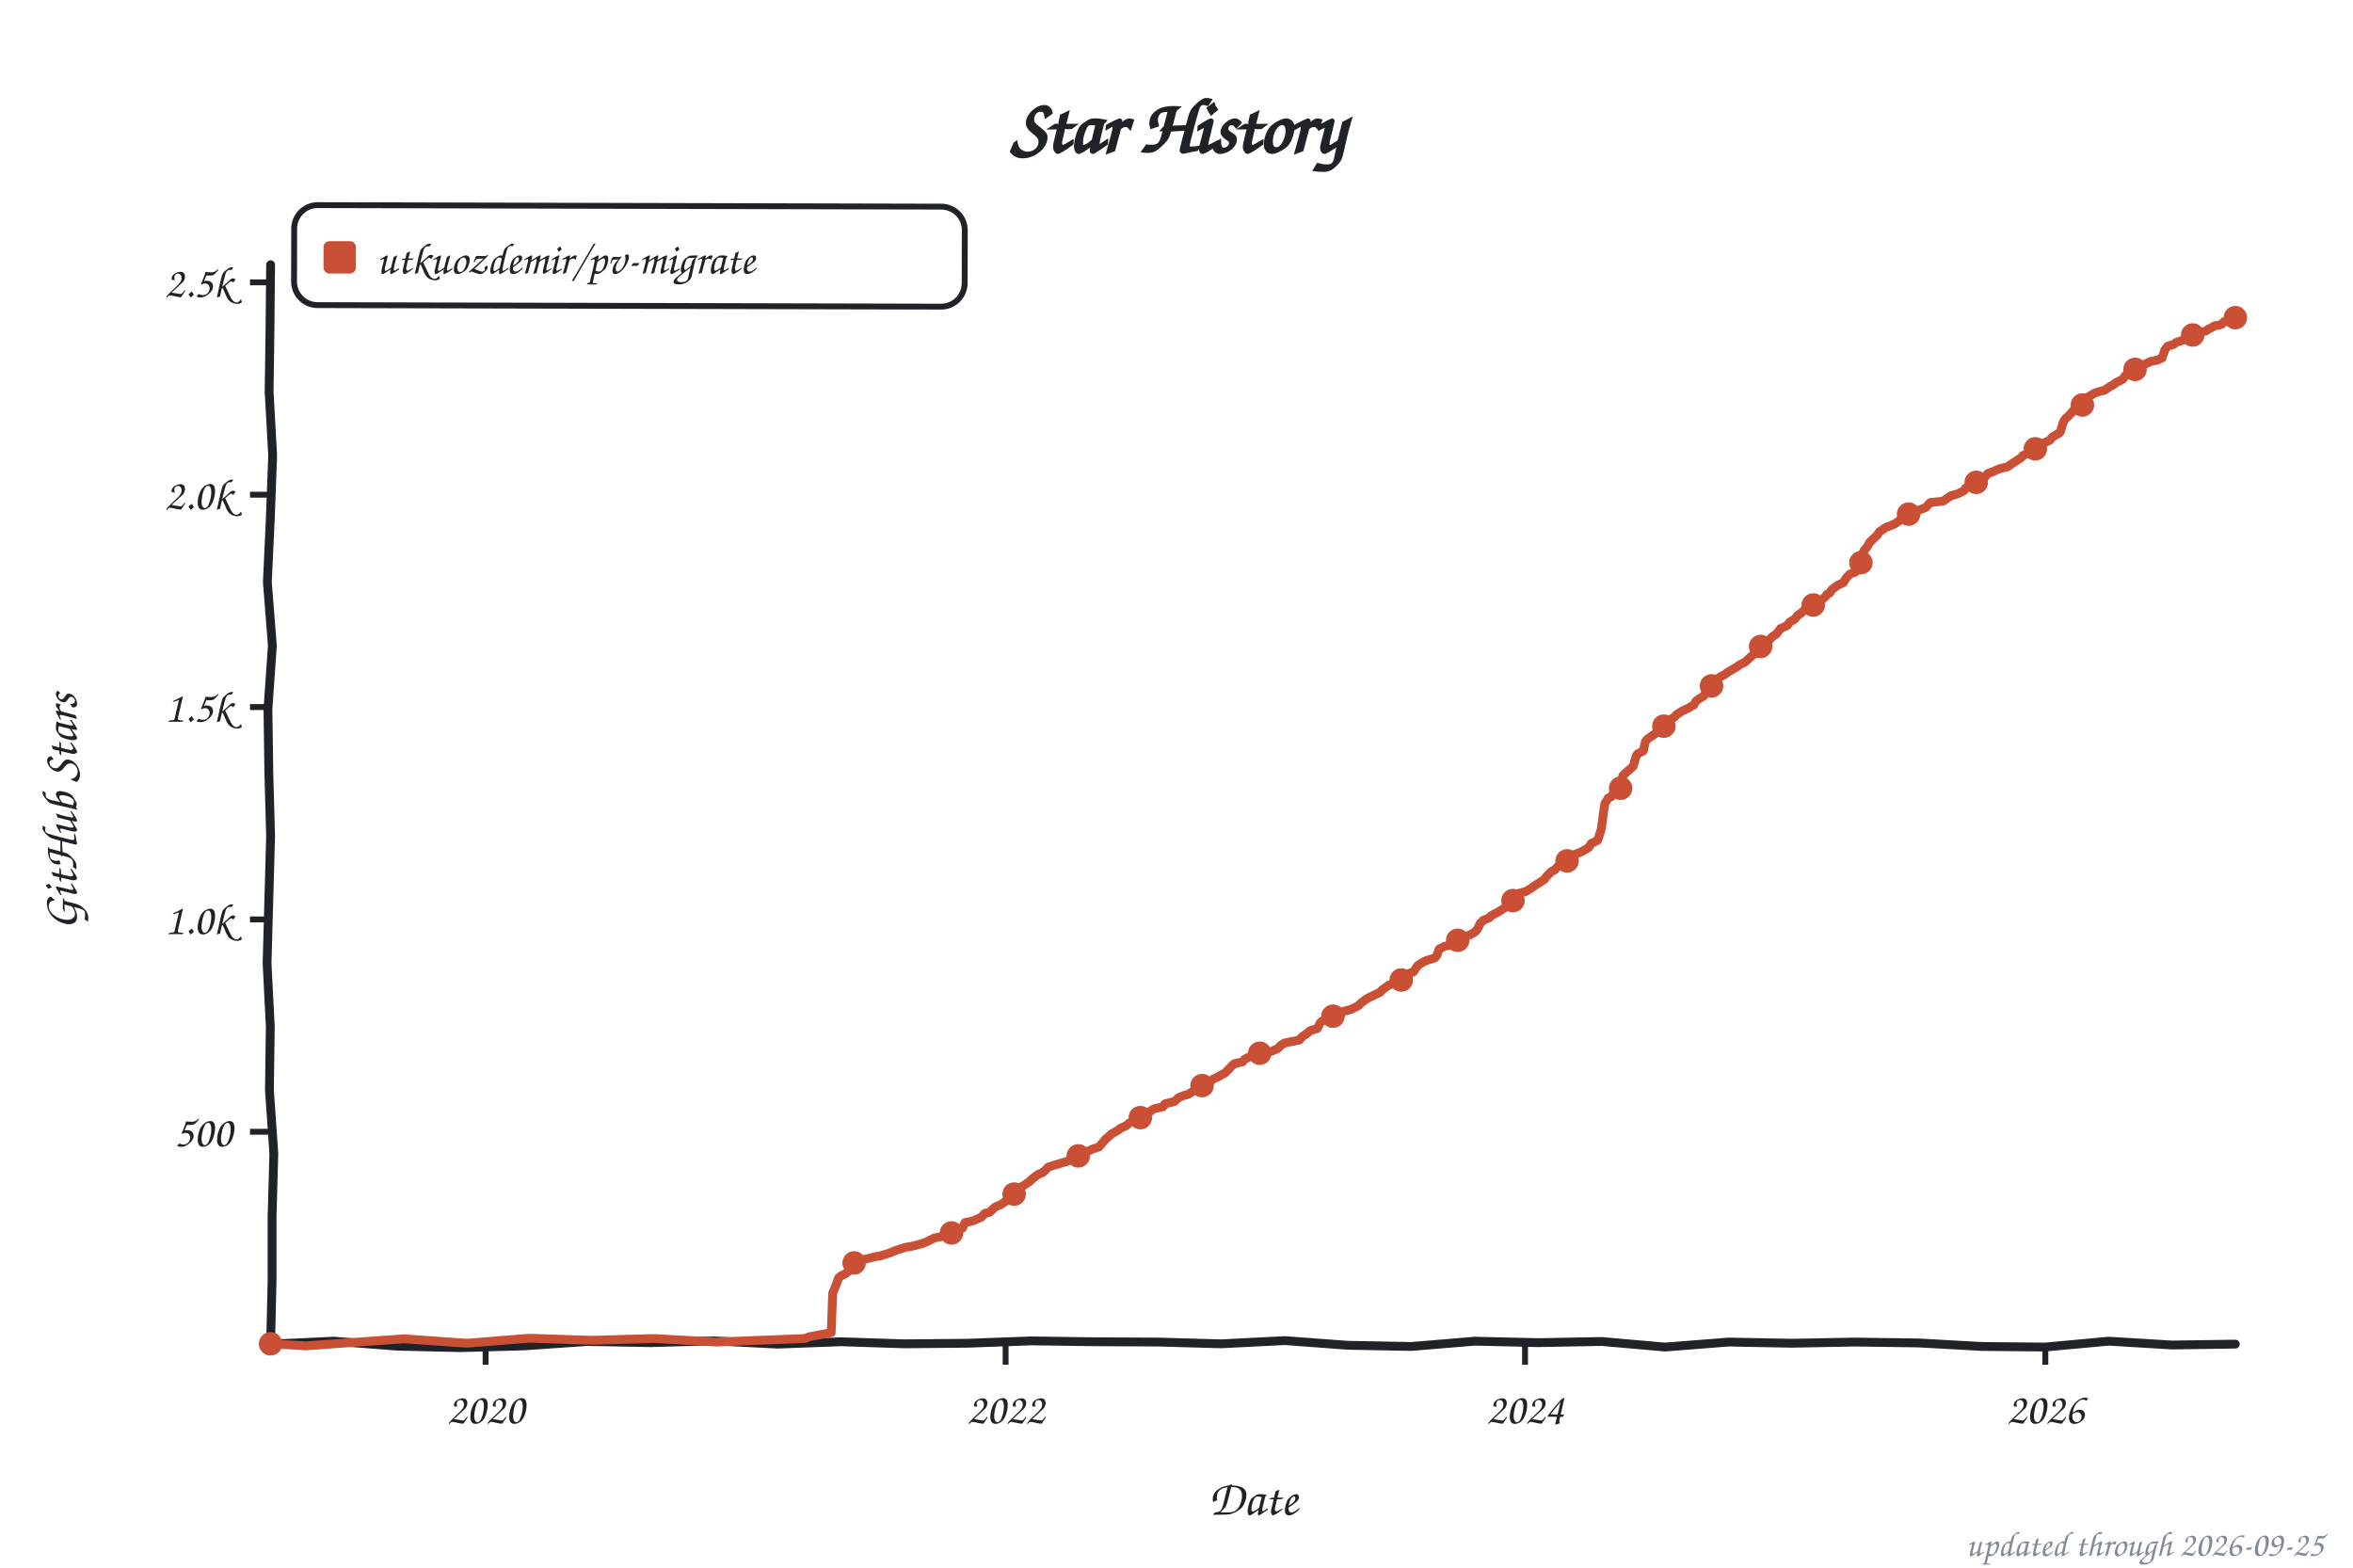
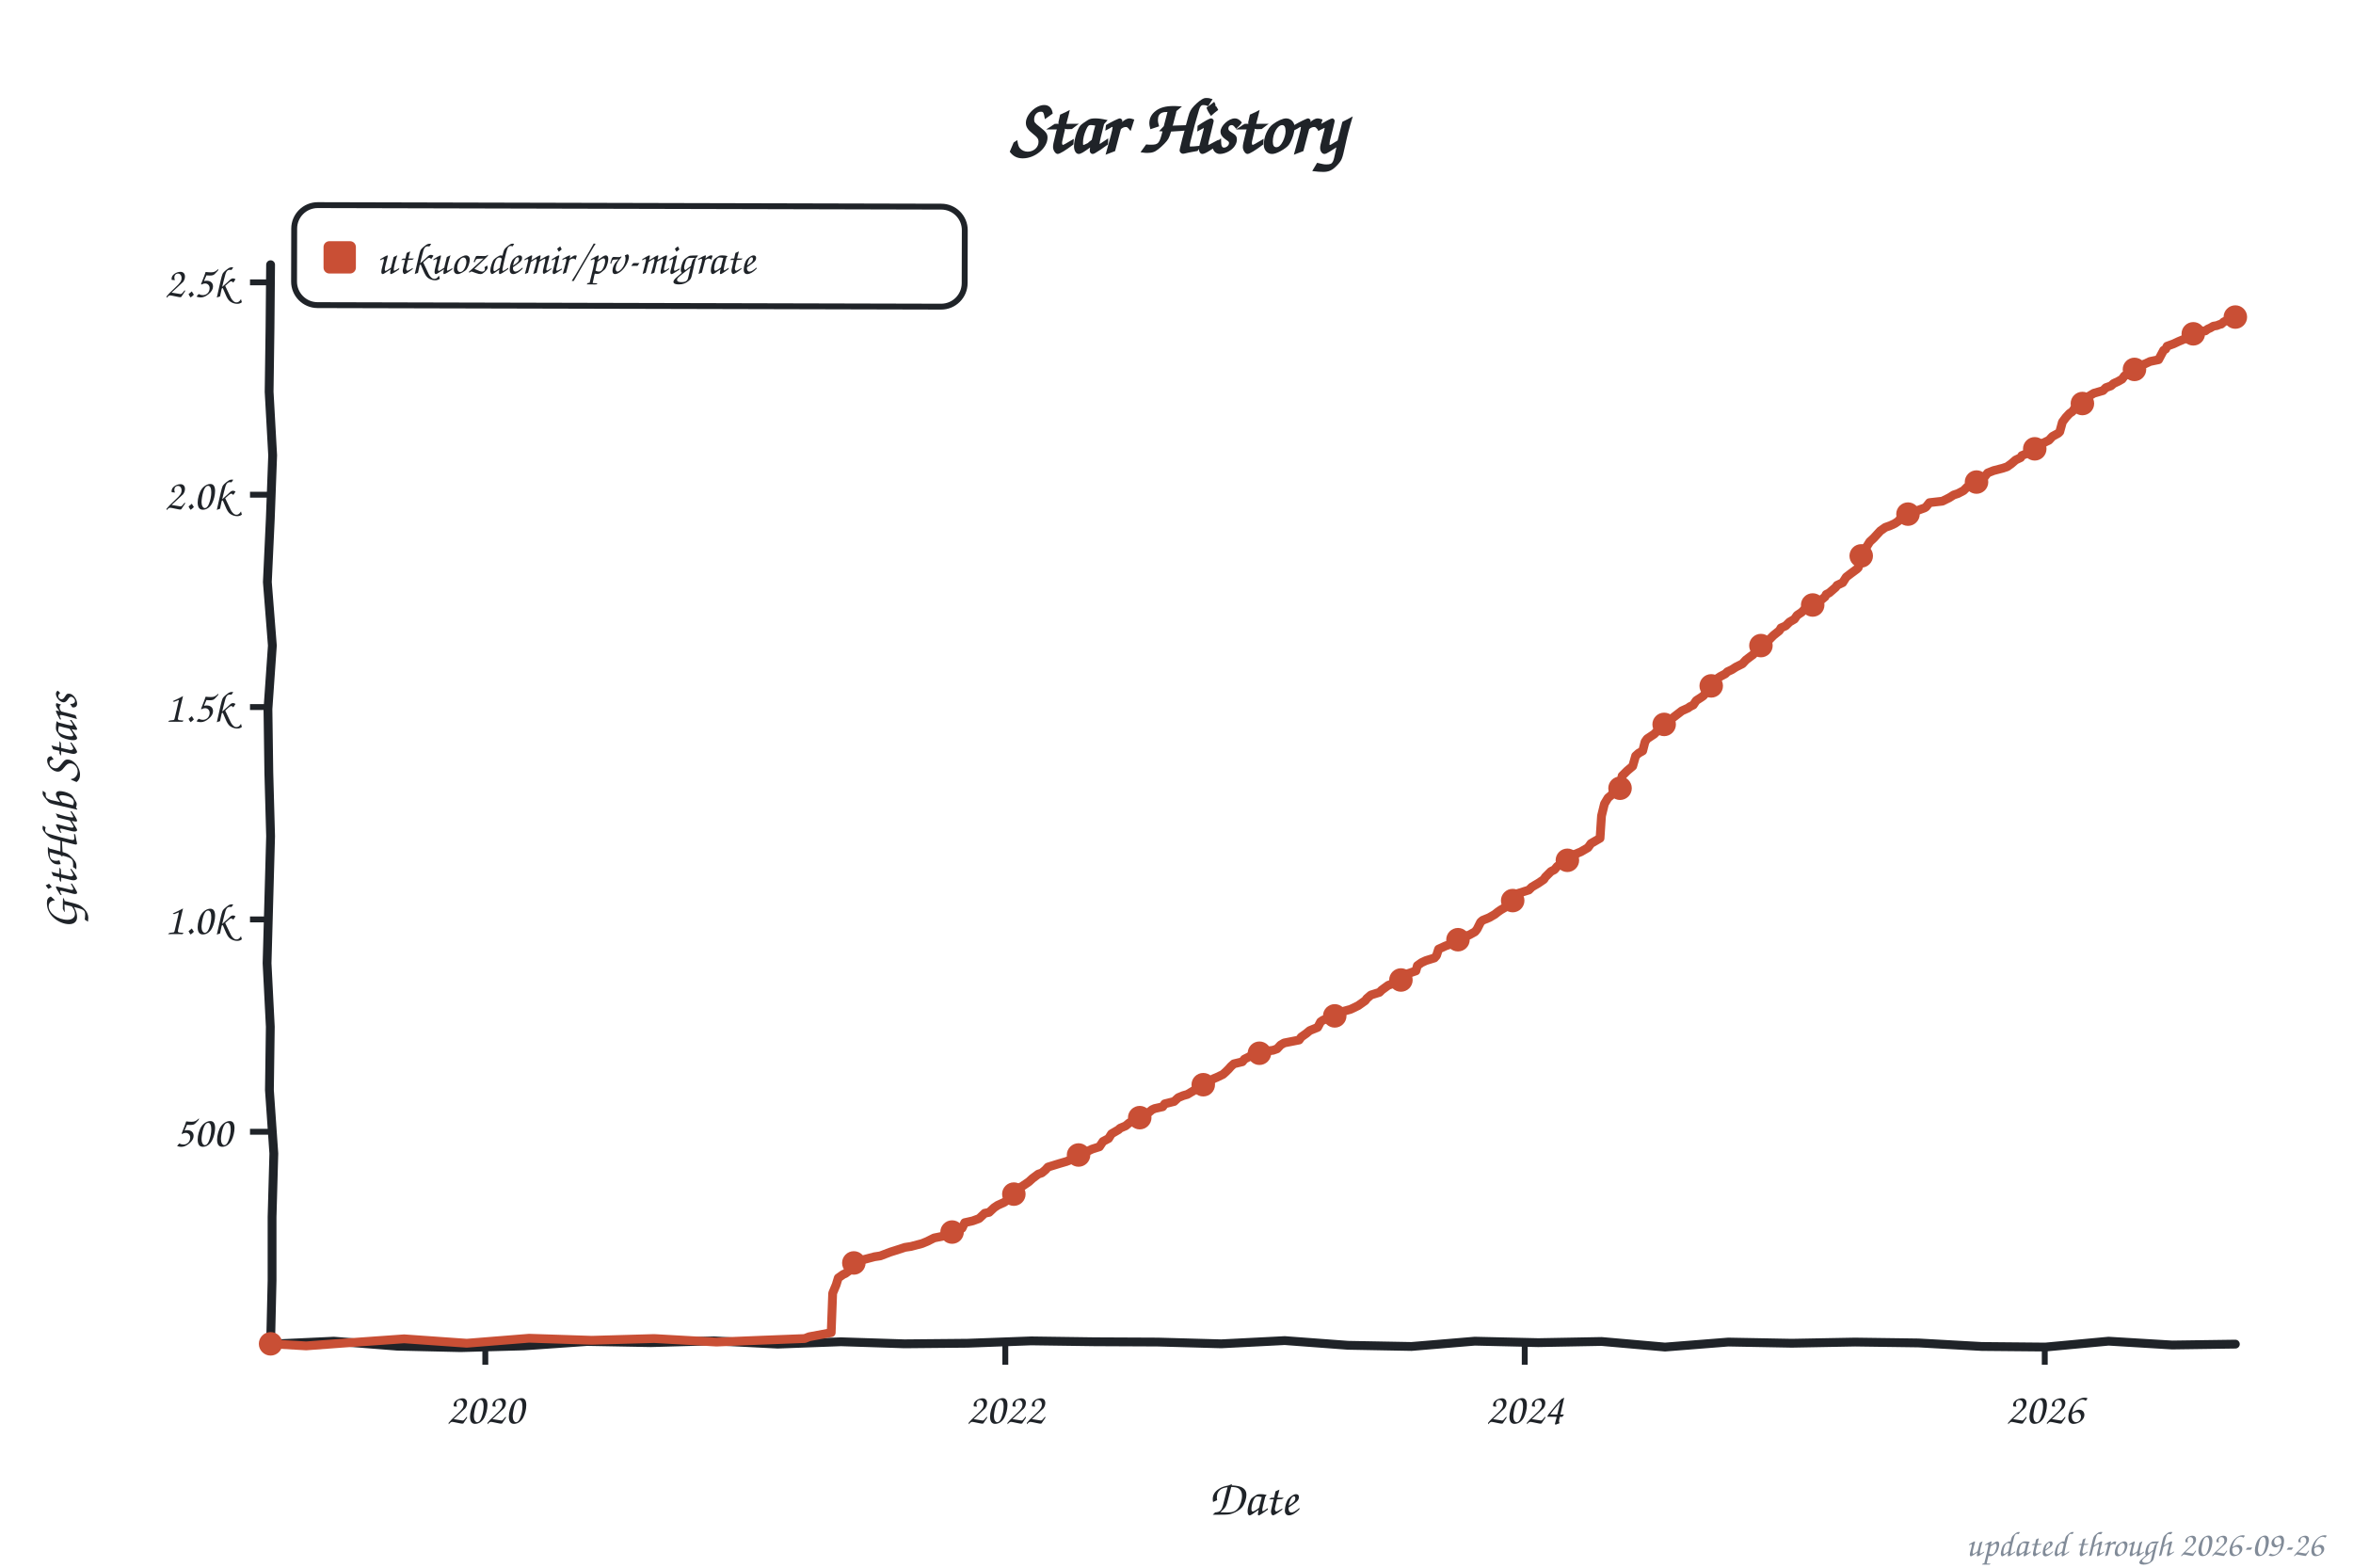
<svg xmlns="http://www.w3.org/2000/svg" width="800" height="533" viewBox="0 0 800 533" role="img" aria-label="Star history of utkuozdemir/pv-migrate">
  <style>text{font-family:"Comic Sans MS","Chalkboard SE","Comic Neue","Marker Felt",cursive}</style>
  <text x="400" y="52" font-size="26" font-weight="bold" text-anchor="middle" fill="#1f2328">Star History</text>
  <rect x="100" y="70" width="228" height="34" rx="8" fill="none" stroke="#1f2328" stroke-width="2" transform="rotate(0.14 214 87)" />
  <rect x="110" y="82" width="11" height="11" rx="2" fill="#c94f35" />
  <text x="128" y="93" font-size="15" fill="#1f2328" textLength="189" lengthAdjust="spacingAndGlyphs">utkuozdemir/pv-migrate</text>
  <line x1="85" y1="384.8" x2="92" y2="384.8" stroke="#1f2328" stroke-width="2" />
  <text x="79" y="389.8" font-size="15" text-anchor="end" fill="#1f2328">500</text>
  <line x1="85" y1="312.6" x2="92" y2="312.6" stroke="#1f2328" stroke-width="2" />
  <text x="79" y="317.6" font-size="15" text-anchor="end" fill="#1f2328">1.0k</text>
  <line x1="85" y1="240.4" x2="92" y2="240.4" stroke="#1f2328" stroke-width="2" />
  <text x="79" y="245.4" font-size="15" text-anchor="end" fill="#1f2328">1.5k</text>
  <line x1="85" y1="168.2" x2="92" y2="168.2" stroke="#1f2328" stroke-width="2" />
  <text x="79" y="173.2" font-size="15" text-anchor="end" fill="#1f2328">2.0k</text>
  <line x1="85" y1="96.0" x2="92" y2="96.0" stroke="#1f2328" stroke-width="2" />
  <text x="79" y="101.0" font-size="15" text-anchor="end" fill="#1f2328">2.5k</text>
-   <line x1="165.1" y1="457" x2="165.1" y2="464" stroke="#1f2328" stroke-width="2" />
-   <text x="165.1" y="484" font-size="15" text-anchor="middle" fill="#1f2328">2020</text>
-   <line x1="341.9" y1="457" x2="341.9" y2="464" stroke="#1f2328" stroke-width="2" />
-   <text x="341.9" y="484" font-size="15" text-anchor="middle" fill="#1f2328">2022</text>
-   <line x1="518.5" y1="457" x2="518.5" y2="464" stroke="#1f2328" stroke-width="2" />
-   <text x="518.5" y="484" font-size="15" text-anchor="middle" fill="#1f2328">2024</text>
-   <line x1="695.4" y1="457" x2="695.4" y2="464" stroke="#1f2328" stroke-width="2" />
-   <text x="695.4" y="484" font-size="15" text-anchor="middle" fill="#1f2328">2026</text>
+   <line x1="165.0" y1="457" x2="165.0" y2="464" stroke="#1f2328" stroke-width="2" />
+   <text x="165.0" y="484" font-size="15" text-anchor="middle" fill="#1f2328">2020</text>
+   <line x1="341.8" y1="457" x2="341.8" y2="464" stroke="#1f2328" stroke-width="2" />
+   <text x="341.8" y="484" font-size="15" text-anchor="middle" fill="#1f2328">2022</text>
+   <line x1="518.4" y1="457" x2="518.4" y2="464" stroke="#1f2328" stroke-width="2" />
+   <text x="518.4" y="484" font-size="15" text-anchor="middle" fill="#1f2328">2024</text>
+   <line x1="695.2" y1="457" x2="695.2" y2="464" stroke="#1f2328" stroke-width="2" />
+   <text x="695.2" y="484" font-size="15" text-anchor="middle" fill="#1f2328">2026</text>
  <text x="426" y="515" font-size="17" text-anchor="middle" fill="#1f2328">Date</text>
  <text x="26" y="276" font-size="17" text-anchor="middle" fill="#1f2328" transform="rotate(-90 26 276)">GitHub Stars</text>
  <path d="M 92.0,90.0 L 91.8,111.6 L 91.5,133.2 L 92.7,154.8 L 91.9,176.4 L 90.9,197.9 L 92.6,219.5 L 91.1,241.1 L 91.4,262.7 L 92.0,284.3 L 91.4,305.9 L 90.8,327.5 L 91.9,349.1 L 91.6,370.6 L 93.1,392.2 L 92.5,413.8 L 92.5,435.4 L 92.0,457.0 L 113.5,456.0 L 135.1,457.7 L 156.6,458.2 L 178.2,457.6 L 199.7,456.1 L 221.3,456.5 L 242.8,455.9 L 264.4,457.0 L 285.9,456.2 L 307.5,456.9 L 329.0,456.7 L 350.6,455.9 L 372.1,456.2 L 393.7,456.3 L 415.2,456.9 L 436.8,455.8 L 458.3,457.4 L 479.9,457.8 L 501.4,456.0 L 523.0,456.5 L 544.5,456.1 L 566.1,458.0 L 587.6,456.3 L 609.2,456.7 L 630.7,456.3 L 652.3,456.6 L 673.8,457.8 L 695.4,458.0 L 716.9,456.0 L 738.5,457.3 L 760.0,457.0" fill="none" stroke="#1f2328" stroke-width="3" stroke-linecap="round" stroke-linejoin="round" />
-   <path d="M 92.0,456.9 L 104.1,457.6 L 116.2,456.7 L 137.4,455.2 L 158.7,456.7 L 179.9,455.0 L 201.2,455.7 L 222.4,455.1 L 243.7,456.3 L 258.2,455.7 L 273.7,455.1 L 275.1,454.5 L 282.6,453.1 L 283.1,439.7 L 284.3,436.8 L 285.1,434.5 L 285.8,433.9 L 287.5,433.0 L 288.9,431.9 L 289.7,429.7 L 291.6,429.1 L 293.5,428.3 L 297.4,427.3 L 299.3,427.0 L 302.5,426.0 L 304.4,425.2 L 307.8,424.1 L 309.7,423.8 L 313.6,422.8 L 315.3,422.1 L 317.7,420.9 L 322.1,420.0 L 323.8,418.9 L 325.5,418.2 L 327.2,417.6 L 328.1,415.7 L 330.8,415.1 L 333.7,413.8 L 334.9,412.5 L 336.4,412.2 L 338.3,410.4 L 340.2,409.6 L 341.4,408.8 L 342.7,408.0 L 343.4,407.0 L 345.3,405.4 L 346.5,404.0 L 348.0,403.1 L 349.9,401.8 L 351.1,400.7 L 353.1,399.2 L 354.3,398.8 L 355.5,397.8 L 356.4,396.8 L 360.3,395.6 L 362.7,394.9 L 364.4,394.2 L 366.1,393.5 L 367.1,392.3 L 369.3,391.7 L 371.4,390.7 L 373.6,390.0 L 374.8,388.6 L 375.8,387.4 L 378.0,385.5 L 380.4,384.1 L 380.9,383.6 L 382.8,382.8 L 384.0,381.8 L 385.7,380.9 L 386.9,380.5 L 388.6,379.6 L 390.1,378.7 L 391.8,377.3 L 392.7,376.9 L 395.4,376.3 L 396.1,375.3 L 399.3,374.5 L 400.7,373.2 L 402.4,372.5 L 403.9,372.1 L 406.3,370.6 L 407.7,370.1 L 408.7,369.1 L 410.9,368.2 L 412.6,366.8 L 413.8,366.3 L 415.0,365.6 L 416.4,364.9 L 417.9,363.4 L 418.6,362.6 L 419.6,361.7 L 422.5,361.0 L 423.2,360.1 L 424.7,359.4 L 426.4,358.5 L 428.3,358.1 L 432.4,357.4 L 434.3,356.6 L 435.6,355.3 L 436.8,354.6 L 441.8,353.6 L 442.6,352.6 L 444.3,351.4 L 445.5,350.4 L 447.9,349.7 L 448.9,347.7 L 450.1,346.8 L 452.7,346.0 L 455.9,344.9 L 456.6,343.9 L 459.3,343.2 L 460.7,342.5 L 461.9,341.9 L 462.9,340.9 L 464.8,339.5 L 466.0,338.9 L 469.2,337.4 L 469.9,336.6 L 472.1,335.0 L 473.5,334.5 L 476.2,333.4 L 477.4,332.7 L 478.4,331.2 L 480.6,330.4 L 482.0,328.3 L 483.5,327.3 L 484.9,326.6 L 487.8,325.7 L 488.5,324.9 L 489.3,322.7 L 491.0,321.8 L 492.7,321.4 L 494.6,320.7 L 496.0,319.2 L 497.7,318.5 L 499.7,317.9 L 501.6,316.8 L 502.3,315.9 L 503.3,313.9 L 504.3,312.9 L 506.4,312.0 L 506.9,311.4 L 509.3,310.1 L 510.6,309.3 L 512.0,308.4 L 513.9,307.3 L 514.7,306.1 L 516.1,303.8 L 518.8,303.1 L 520.7,301.9 L 521.7,301.2 L 523.1,300.3 L 525.1,299.0 L 525.6,298.2 L 527.5,296.3 L 528.7,295.7 L 529.7,294.5 L 531.1,294.1 L 532.1,293.0 L 533.5,292.4 L 534.5,290.9 L 537.7,289.6 L 538.9,288.9 L 540.1,288.2 L 541.0,286.8 L 543.2,285.7 L 544.4,282.0 L 545.6,273.3 L 546.8,271.3 L 547.8,270.9 L 548.8,269.3 L 551.0,268.0 L 551.7,263.8 L 552.9,262.6 L 553.9,261.8 L 555.3,260.5 L 556.3,257.0 L 556.8,256.3 L 558.7,255.3 L 559.4,252.2 L 560.2,251.2 L 562.6,249.6 L 563.5,248.6 L 564.8,248.2 L 565.7,246.9 L 567.4,245.0 L 569.4,243.7 L 570.1,242.9 L 572.0,241.7 L 574.2,240.7 L 574.7,240.3 L 575.9,239.7 L 576.6,238.4 L 577.8,237.5 L 579.3,236.6 L 580.0,235.5 L 581.2,234.6 L 582.2,232.5 L 583.6,231.0 L 585.1,230.0 L 586.5,229.3 L 587.3,228.6 L 588.9,227.7 L 590.4,226.8 L 591.4,226.1 L 593.3,225.1 L 595.5,223.1 L 596.2,222.6 L 597.9,220.5 L 598.4,219.9 L 599.1,219.3 L 600.8,218.6 L 602.3,216.7 L 603.9,215.6 L 605.4,213.7 L 607.6,212.7 L 608.5,211.5 L 610.2,210.5 L 611.2,209.2 L 612.2,208.6 L 613.6,207.3 L 614.6,206.5 L 616.5,205.7 L 618.0,205.2 L 618.9,204.3 L 620.6,202.9 L 621.1,202.1 L 622.1,201.6 L 622.8,200.5 L 624.8,199.0 L 626.7,198.1 L 627.7,196.5 L 628.9,195.2 L 630.8,194.5 L 632.0,193.0 L 633.0,189.0 L 633.7,187.3 L 634.9,185.8 L 635.6,184.5 L 636.9,183.2 L 638.1,182.1 L 639.0,180.8 L 641.2,179.3 L 642.9,178.7 L 644.4,178.0 L 645.6,177.2 L 646.5,176.1 L 648.5,175.3 L 649.4,174.4 L 652.3,173.5 L 653.3,173.1 L 654.8,172.5 L 656.2,170.9 L 660.6,170.4 L 661.8,169.6 L 663.2,168.6 L 665.6,167.9 L 667.8,166.8 L 668.3,165.9 L 671.2,164.9 L 671.7,164.2 L 673.6,163.0 L 674.8,162.3 L 675.8,161.0 L 677.5,160.4 L 679.7,159.4 L 682.6,158.7 L 683.8,157.8 L 684.8,157.2 L 687.2,155.6 L 687.7,154.9 L 689.4,154.2 L 691.0,153.2 L 691.5,152.7 L 693.7,152.0 L 694.9,150.6 L 696.9,149.7 L 697.8,148.6 L 700.0,147.3 L 700.5,146.8 L 701.5,143.5 L 702.2,142.4 L 703.4,141.3 L 704.6,140.0 L 705.6,138.9 L 707.0,138.0 L 708.2,137.2 L 709.9,135.1 L 710.6,134.6 L 712.1,133.7 L 713.8,133.1 L 715.5,132.7 L 717.4,131.4 L 718.4,130.9 L 719.4,130.1 L 721.8,128.9 L 722.5,127.8 L 724.4,126.8 L 724.9,126.2 L 726.4,125.3 L 727.6,124.4 L 729.5,123.7 L 731.2,122.9 L 733.6,122.4 L 735.1,121.7 L 736.0,119.0 L 737.0,117.7 L 739.0,117.1 L 739.9,116.4 L 742.3,115.6 L 744.0,115.1 L 746.0,113.5 L 747.2,113.2 L 750.1,112.5 L 750.8,111.9 L 751.8,111.5 L 752.7,110.9 L 753.2,110.7 L 754.4,110.6 L 755.4,110.2 L 756.1,109.4 L 757.1,109.3 L 758.3,108.7 L 759.0,108.3 L 760.0,108.0" fill="none" stroke="#c94f35" stroke-width="3" stroke-linecap="round" stroke-linejoin="round" />
+   <path d="M 92.0,456.9 L 104.1,457.6 L 116.2,456.7 L 137.4,455.2 L 158.7,456.7 L 179.9,455.0 L 201.2,455.7 L 222.4,455.1 L 243.6,456.3 L 258.2,455.7 L 273.6,455.1 L 275.1,454.5 L 282.6,453.1 L 283.1,439.7 L 284.3,436.8 L 285.0,434.5 L 286.7,433.3 L 287.4,433.0 L 288.9,431.9 L 289.6,429.7 L 291.5,429.1 L 293.5,428.3 L 297.3,427.3 L 299.3,427.0 L 302.7,425.7 L 304.3,425.2 L 307.7,424.1 L 309.7,423.8 L 313.5,422.8 L 315.2,422.1 L 317.6,420.9 L 322.0,420.0 L 323.7,418.9 L 325.9,417.9 L 327.1,417.6 L 328.0,415.7 L 330.7,415.1 L 332.9,414.3 L 334.8,412.5 L 336.3,412.2 L 338.0,410.6 L 339.2,409.8 L 341.4,408.8 L 342.6,408.0 L 343.3,407.0 L 345.2,405.4 L 346.4,404.0 L 347.9,403.1 L 349.8,401.8 L 351.0,400.7 L 353.0,399.2 L 354.2,398.8 L 355.4,397.8 L 356.3,396.8 L 360.2,395.6 L 362.6,394.9 L 364.3,394.2 L 366.0,393.5 L 367.0,392.3 L 369.2,391.7 L 371.3,390.7 L 373.8,389.9 L 375.0,388.1 L 376.9,387.1 L 377.9,385.5 L 380.3,384.1 L 380.8,383.6 L 382.7,382.8 L 383.9,381.8 L 385.6,380.9 L 387.5,380.0 L 388.5,379.6 L 390.0,378.7 L 391.7,377.3 L 392.6,376.9 L 395.3,376.3 L 396.0,375.3 L 399.2,374.5 L 400.6,373.2 L 402.3,372.5 L 403.7,372.1 L 406.2,370.6 L 407.6,370.1 L 409.1,368.8 L 410.8,368.2 L 412.5,366.8 L 413.7,366.3 L 415.8,365.3 L 416.8,364.4 L 417.8,363.4 L 418.5,362.6 L 419.5,361.7 L 422.4,361.0 L 423.1,360.1 L 424.5,359.4 L 426.2,358.5 L 429.4,357.5 L 432.8,357.1 L 434.2,356.6 L 435.4,355.3 L 436.6,354.6 L 441.7,353.6 L 442.4,352.6 L 444.1,351.4 L 445.3,350.4 L 448.0,349.3 L 449.0,347.4 L 449.9,346.8 L 452.6,346.0 L 455.7,344.9 L 456.5,343.9 L 459.1,343.2 L 460.6,342.5 L 461.8,341.9 L 464.2,340.2 L 464.7,339.5 L 466.1,338.3 L 469.0,337.4 L 469.8,336.6 L 472.0,335.0 L 473.4,334.5 L 476.1,333.4 L 477.3,332.7 L 478.2,331.2 L 481.4,330.1 L 481.9,328.3 L 483.3,327.3 L 484.8,326.6 L 487.7,325.7 L 488.4,324.9 L 489.1,322.7 L 491.5,321.6 L 493.2,321.0 L 494.7,320.4 L 495.9,319.2 L 497.6,318.5 L 499.5,317.9 L 501.5,316.8 L 502.2,315.9 L 503.4,313.5 L 504.1,312.9 L 506.3,312.0 L 508.2,310.9 L 509.2,310.1 L 510.2,309.4 L 511.9,308.4 L 513.8,307.3 L 514.5,306.1 L 516.0,303.8 L 519.8,302.6 L 520.8,301.6 L 521.8,301.0 L 523.0,300.3 L 524.9,299.0 L 525.4,298.2 L 527.3,296.3 L 528.5,295.7 L 529.5,294.5 L 531.7,293.4 L 532.2,292.8 L 533.9,292.0 L 534.6,290.8 L 537.5,289.6 L 538.7,288.9 L 539.9,288.2 L 540.9,286.8 L 544.0,285.0 L 544.5,277.4 L 545.5,273.3 L 546.7,271.3 L 548.1,270.1 L 548.6,269.3 L 550.8,268.0 L 551.5,263.8 L 553.2,262.1 L 553.9,261.5 L 555.1,260.5 L 556.1,257.0 L 557.1,256.1 L 558.5,255.3 L 559.3,252.2 L 560.0,251.2 L 562.4,249.6 L 563.4,248.6 L 564.8,247.9 L 566.3,245.2 L 567.7,244.9 L 569.2,243.7 L 570.9,242.4 L 571.8,241.7 L 574.0,240.7 L 574.5,240.3 L 575.7,239.7 L 576.7,238.2 L 578.4,237.1 L 579.1,236.6 L 580.3,235.2 L 581.3,234.2 L 582.0,232.5 L 583.4,231.0 L 584.9,230.0 L 586.6,229.1 L 587.3,228.4 L 588.8,227.7 L 590.2,226.8 L 592.4,225.7 L 593.6,224.4 L 595.3,223.1 L 596.0,222.6 L 597.7,220.5 L 598.2,219.9 L 600.1,218.7 L 601.3,217.7 L 603.0,216.0 L 605.0,214.4 L 605.5,213.5 L 607.1,212.8 L 608.4,211.5 L 610.1,210.5 L 611.0,209.2 L 612.5,208.2 L 613.9,206.8 L 615.4,206.2 L 616.3,205.7 L 618.0,205.0 L 618.8,204.3 L 620.5,202.9 L 620.9,202.1 L 621.9,201.6 L 624.1,199.7 L 624.6,199.0 L 626.5,198.1 L 627.7,196.2 L 629.4,194.9 L 631.3,193.5 L 631.8,193.0 L 632.8,189.0 L 633.8,186.8 L 634.7,185.8 L 635.7,184.2 L 637.1,182.9 L 638.1,181.8 L 639.3,180.5 L 641.0,179.3 L 642.7,178.7 L 644.2,178.0 L 645.4,177.2 L 646.3,176.1 L 648.3,175.3 L 650.0,174.3 L 652.1,173.5 L 654.3,172.7 L 654.8,172.4 L 656.0,170.9 L 660.4,170.4 L 662.8,169.2 L 664.2,168.3 L 665.7,167.8 L 667.6,166.8 L 668.8,165.6 L 671.0,164.9 L 671.7,164.0 L 673.4,163.0 L 674.6,162.3 L 675.8,160.8 L 677.8,160.0 L 680.9,159.2 L 682.4,158.7 L 683.8,157.7 L 685.3,156.4 L 687.0,155.6 L 687.4,154.9 L 689.1,154.2 L 690.8,153.2 L 691.8,152.6 L 694.2,151.4 L 694.7,150.6 L 696.6,149.7 L 697.8,148.4 L 699.8,147.3 L 700.3,146.8 L 701.2,143.5 L 702.4,141.9 L 703.6,140.6 L 704.6,139.9 L 705.3,138.9 L 707.8,137.7 L 708.2,136.3 L 709.7,135.1 L 710.4,134.6 L 711.9,133.7 L 715.0,132.8 L 716.0,131.8 L 717.7,131.2 L 718.6,130.4 L 720.3,129.6 L 721.5,128.9 L 722.3,127.8 L 724.2,126.8 L 724.9,126.0 L 726.9,124.9 L 727.3,124.4 L 729.3,123.7 L 731.0,122.9 L 733.9,122.3 L 735.6,119.1 L 736.3,118.7 L 736.8,117.7 L 739.0,116.9 L 740.7,116.1 L 742.6,115.3 L 743.8,115.1 L 745.7,113.5 L 749.1,112.5 L 749.8,112.5 L 750.6,111.9 L 751.5,111.5 L 752.5,110.9 L 753.7,110.7 L 754.7,110.3 L 755.2,110.2 L 756.1,109.4 L 757.1,109.0 L 758.1,108.7 L 759.3,108.3 L 760.0,107.8" fill="none" stroke="#c94f35" stroke-width="3" stroke-linecap="round" stroke-linejoin="round" />
  <circle cx="92.0" cy="456.9" r="4" fill="#c94f35" />
-   <circle cx="290.4" cy="429.4" r="4" fill="#c94f35" />
-   <circle cx="323.5" cy="419.2" r="4" fill="#c94f35" />
-   <circle cx="344.8" cy="406.0" r="4" fill="#c94f35" />
-   <circle cx="366.6" cy="393.0" r="4" fill="#c94f35" />
-   <circle cx="387.7" cy="380.0" r="4" fill="#c94f35" />
-   <circle cx="408.7" cy="369.1" r="4" fill="#c94f35" />
-   <circle cx="428.3" cy="358.1" r="4" fill="#c94f35" />
-   <circle cx="453.2" cy="345.5" r="4" fill="#c94f35" />
-   <circle cx="476.4" cy="333.2" r="4" fill="#c94f35" />
-   <circle cx="495.6" cy="319.7" r="4" fill="#c94f35" />
-   <circle cx="514.4" cy="306.2" r="4" fill="#c94f35" />
-   <circle cx="532.8" cy="292.7" r="4" fill="#c94f35" />
-   <circle cx="551.0" cy="268.0" r="4" fill="#c94f35" />
-   <circle cx="565.7" cy="246.9" r="4" fill="#c94f35" />
-   <circle cx="581.9" cy="233.2" r="4" fill="#c94f35" />
-   <circle cx="598.6" cy="219.8" r="4" fill="#c94f35" />
-   <circle cx="616.5" cy="205.7" r="4" fill="#c94f35" />
-   <circle cx="632.7" cy="191.3" r="4" fill="#c94f35" />
-   <circle cx="648.9" cy="174.8" r="4" fill="#c94f35" />
-   <circle cx="671.9" cy="164.0" r="4" fill="#c94f35" />
-   <circle cx="692.0" cy="152.6" r="4" fill="#c94f35" />
-   <circle cx="708.0" cy="137.7" r="4" fill="#c94f35" />
-   <circle cx="725.9" cy="125.6" r="4" fill="#c94f35" />
-   <circle cx="745.5" cy="113.9" r="4" fill="#c94f35" />
-   <circle cx="760.0" cy="108.0" r="4" fill="#c94f35" />
-   <text x="790" y="529" font-size="12" text-anchor="end" fill="#818b98">updated through 2026-09-25</text>
+   <circle cx="290.3" cy="429.4" r="4" fill="#c94f35" />
+   <circle cx="323.7" cy="418.9" r="4" fill="#c94f35" />
+   <circle cx="344.7" cy="406.0" r="4" fill="#c94f35" />
+   <circle cx="366.7" cy="392.7" r="4" fill="#c94f35" />
+   <circle cx="387.5" cy="380.0" r="4" fill="#c94f35" />
+   <circle cx="409.1" cy="368.8" r="4" fill="#c94f35" />
+   <circle cx="428.2" cy="358.1" r="4" fill="#c94f35" />
+   <circle cx="453.8" cy="345.4" r="4" fill="#c94f35" />
+   <circle cx="476.3" cy="333.2" r="4" fill="#c94f35" />
+   <circle cx="495.7" cy="319.5" r="4" fill="#c94f35" />
+   <circle cx="514.3" cy="306.2" r="4" fill="#c94f35" />
+   <circle cx="532.9" cy="292.5" r="4" fill="#c94f35" />
+   <circle cx="550.8" cy="268.0" r="4" fill="#c94f35" />
+   <circle cx="565.8" cy="246.3" r="4" fill="#c94f35" />
+   <circle cx="581.8" cy="233.2" r="4" fill="#c94f35" />
+   <circle cx="598.7" cy="219.5" r="4" fill="#c94f35" />
+   <circle cx="616.3" cy="205.7" r="4" fill="#c94f35" />
+   <circle cx="632.8" cy="189.0" r="4" fill="#c94f35" />
+   <circle cx="648.7" cy="174.8" r="4" fill="#c94f35" />
+   <circle cx="672.0" cy="163.9" r="4" fill="#c94f35" />
+   <circle cx="691.8" cy="152.6" r="4" fill="#c94f35" />
+   <circle cx="708.0" cy="137.2" r="4" fill="#c94f35" />
+   <circle cx="725.7" cy="125.6" r="4" fill="#c94f35" />
+   <circle cx="745.7" cy="113.5" r="4" fill="#c94f35" />
+   <circle cx="760.0" cy="107.8" r="4" fill="#c94f35" />
+   <text x="790" y="529" font-size="12" text-anchor="end" fill="#818b98">updated through 2026-09-26</text>
</svg>
